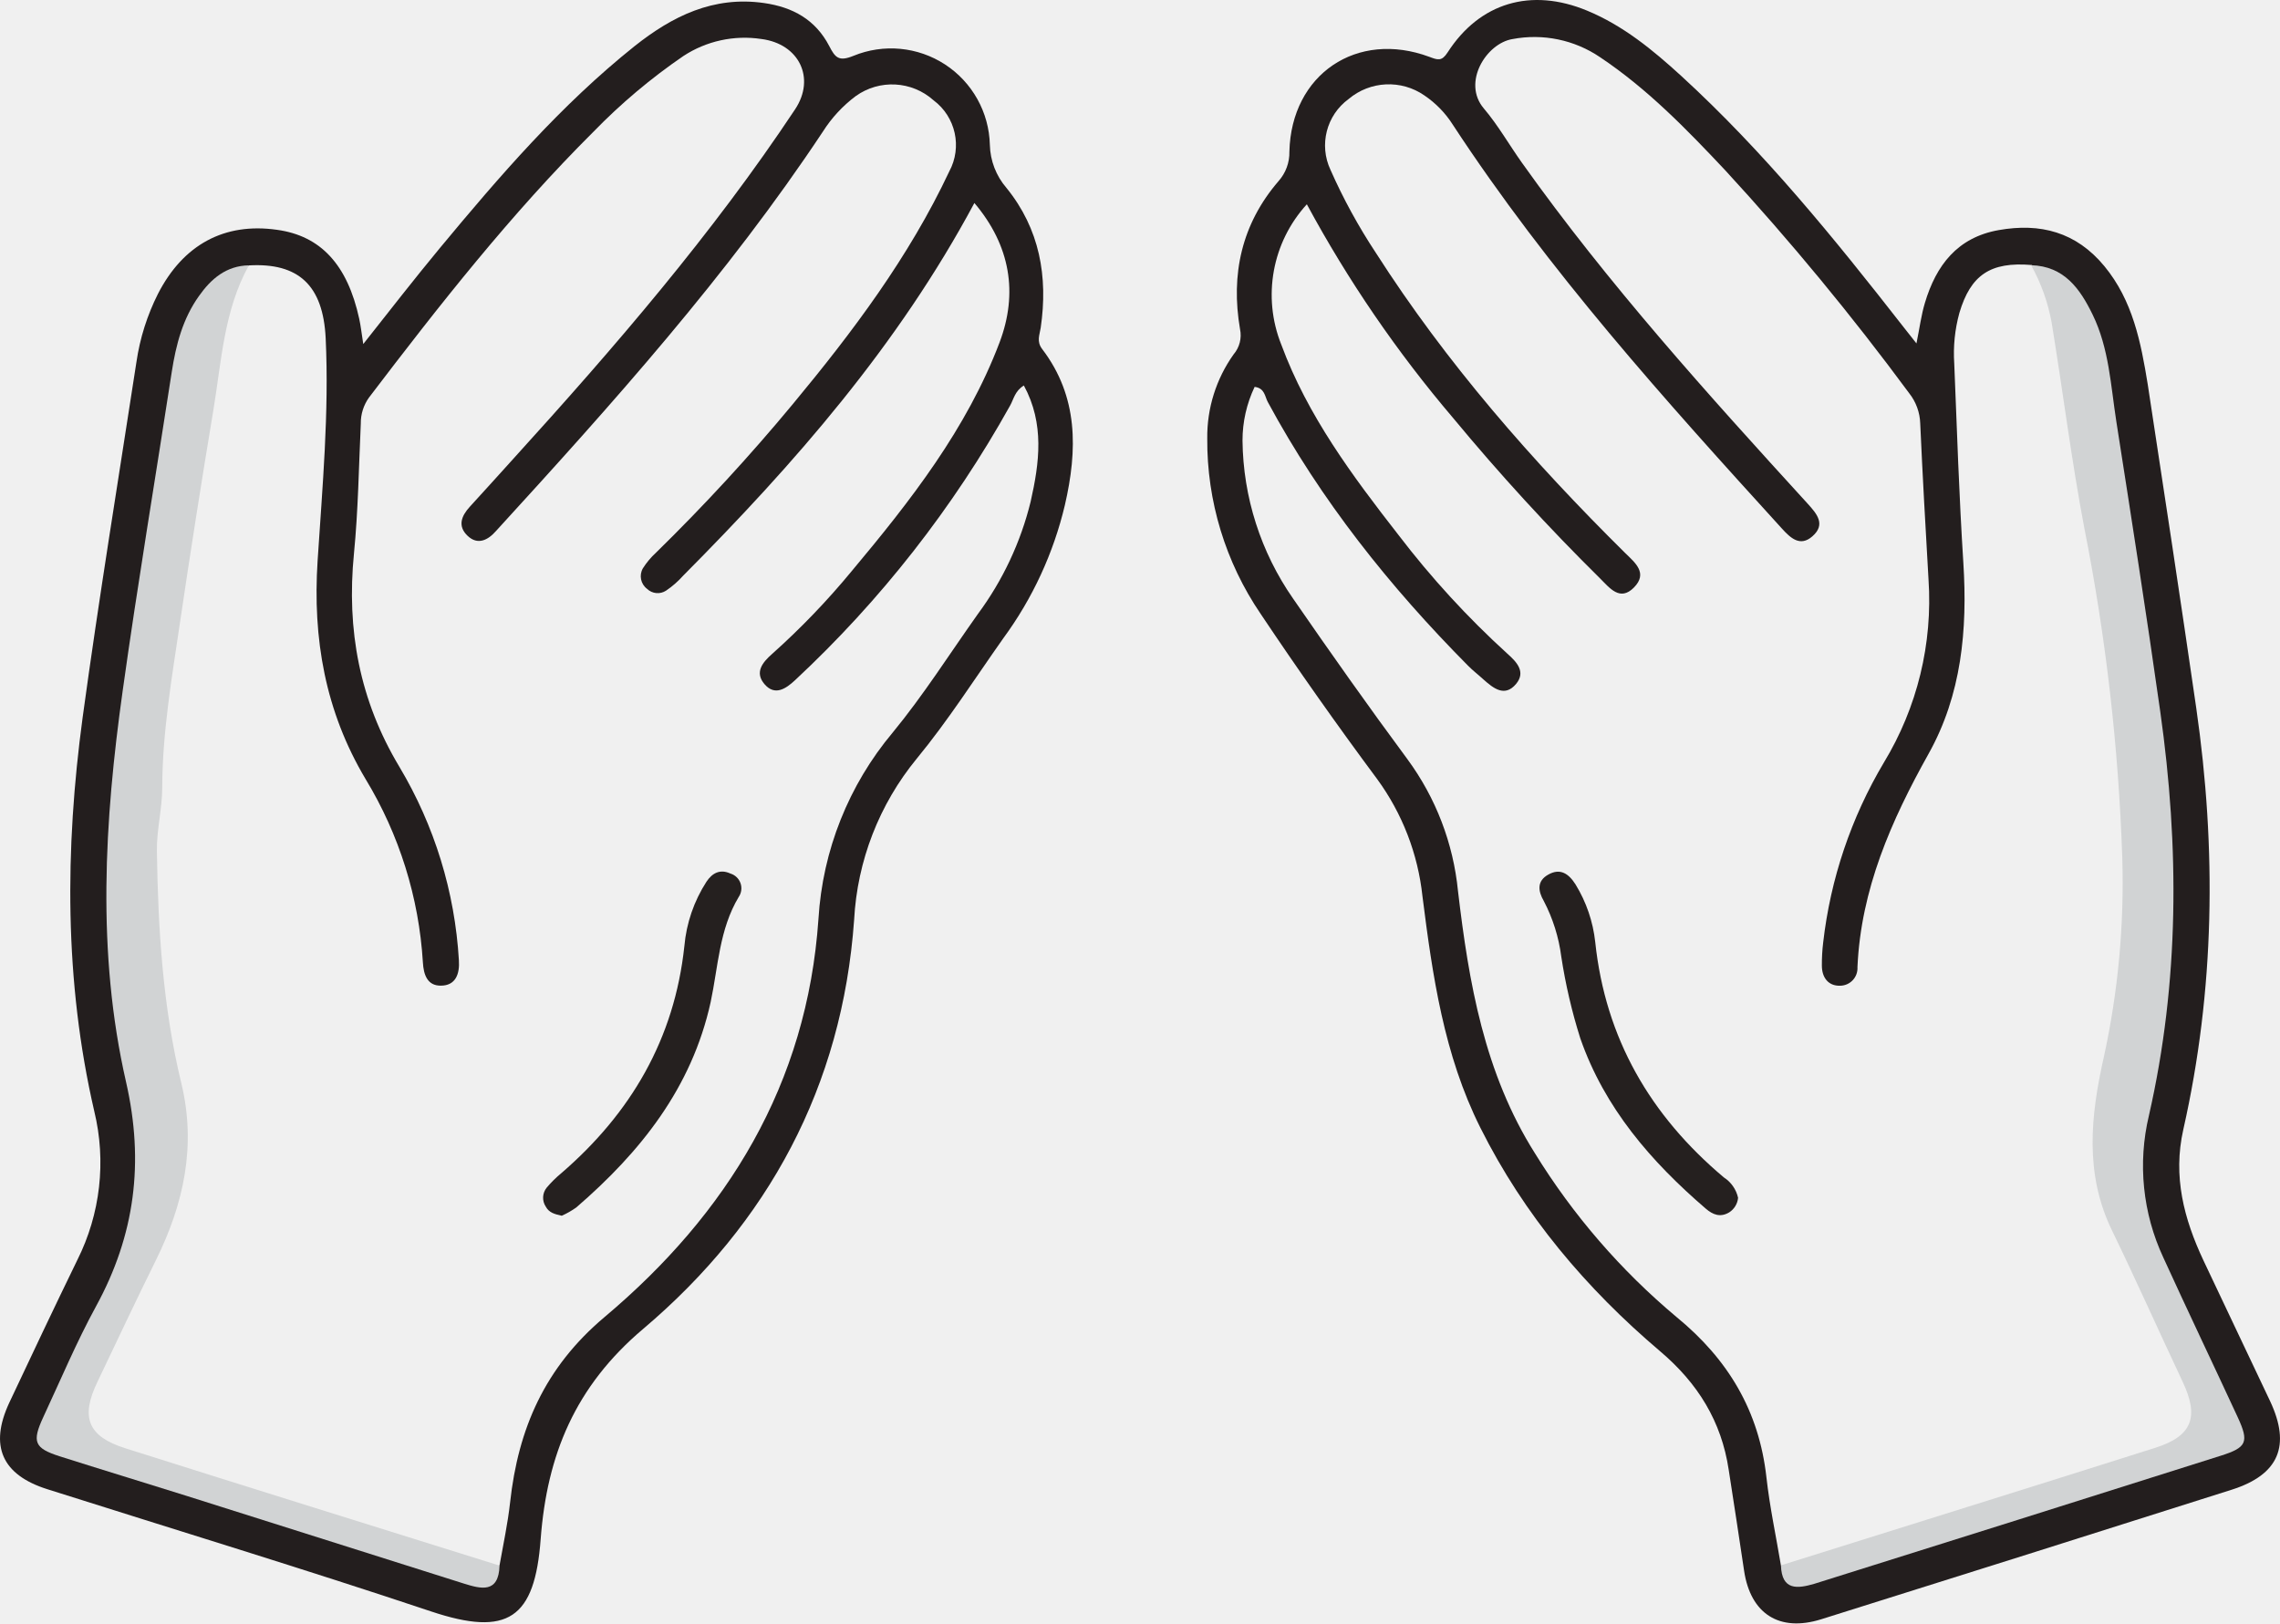
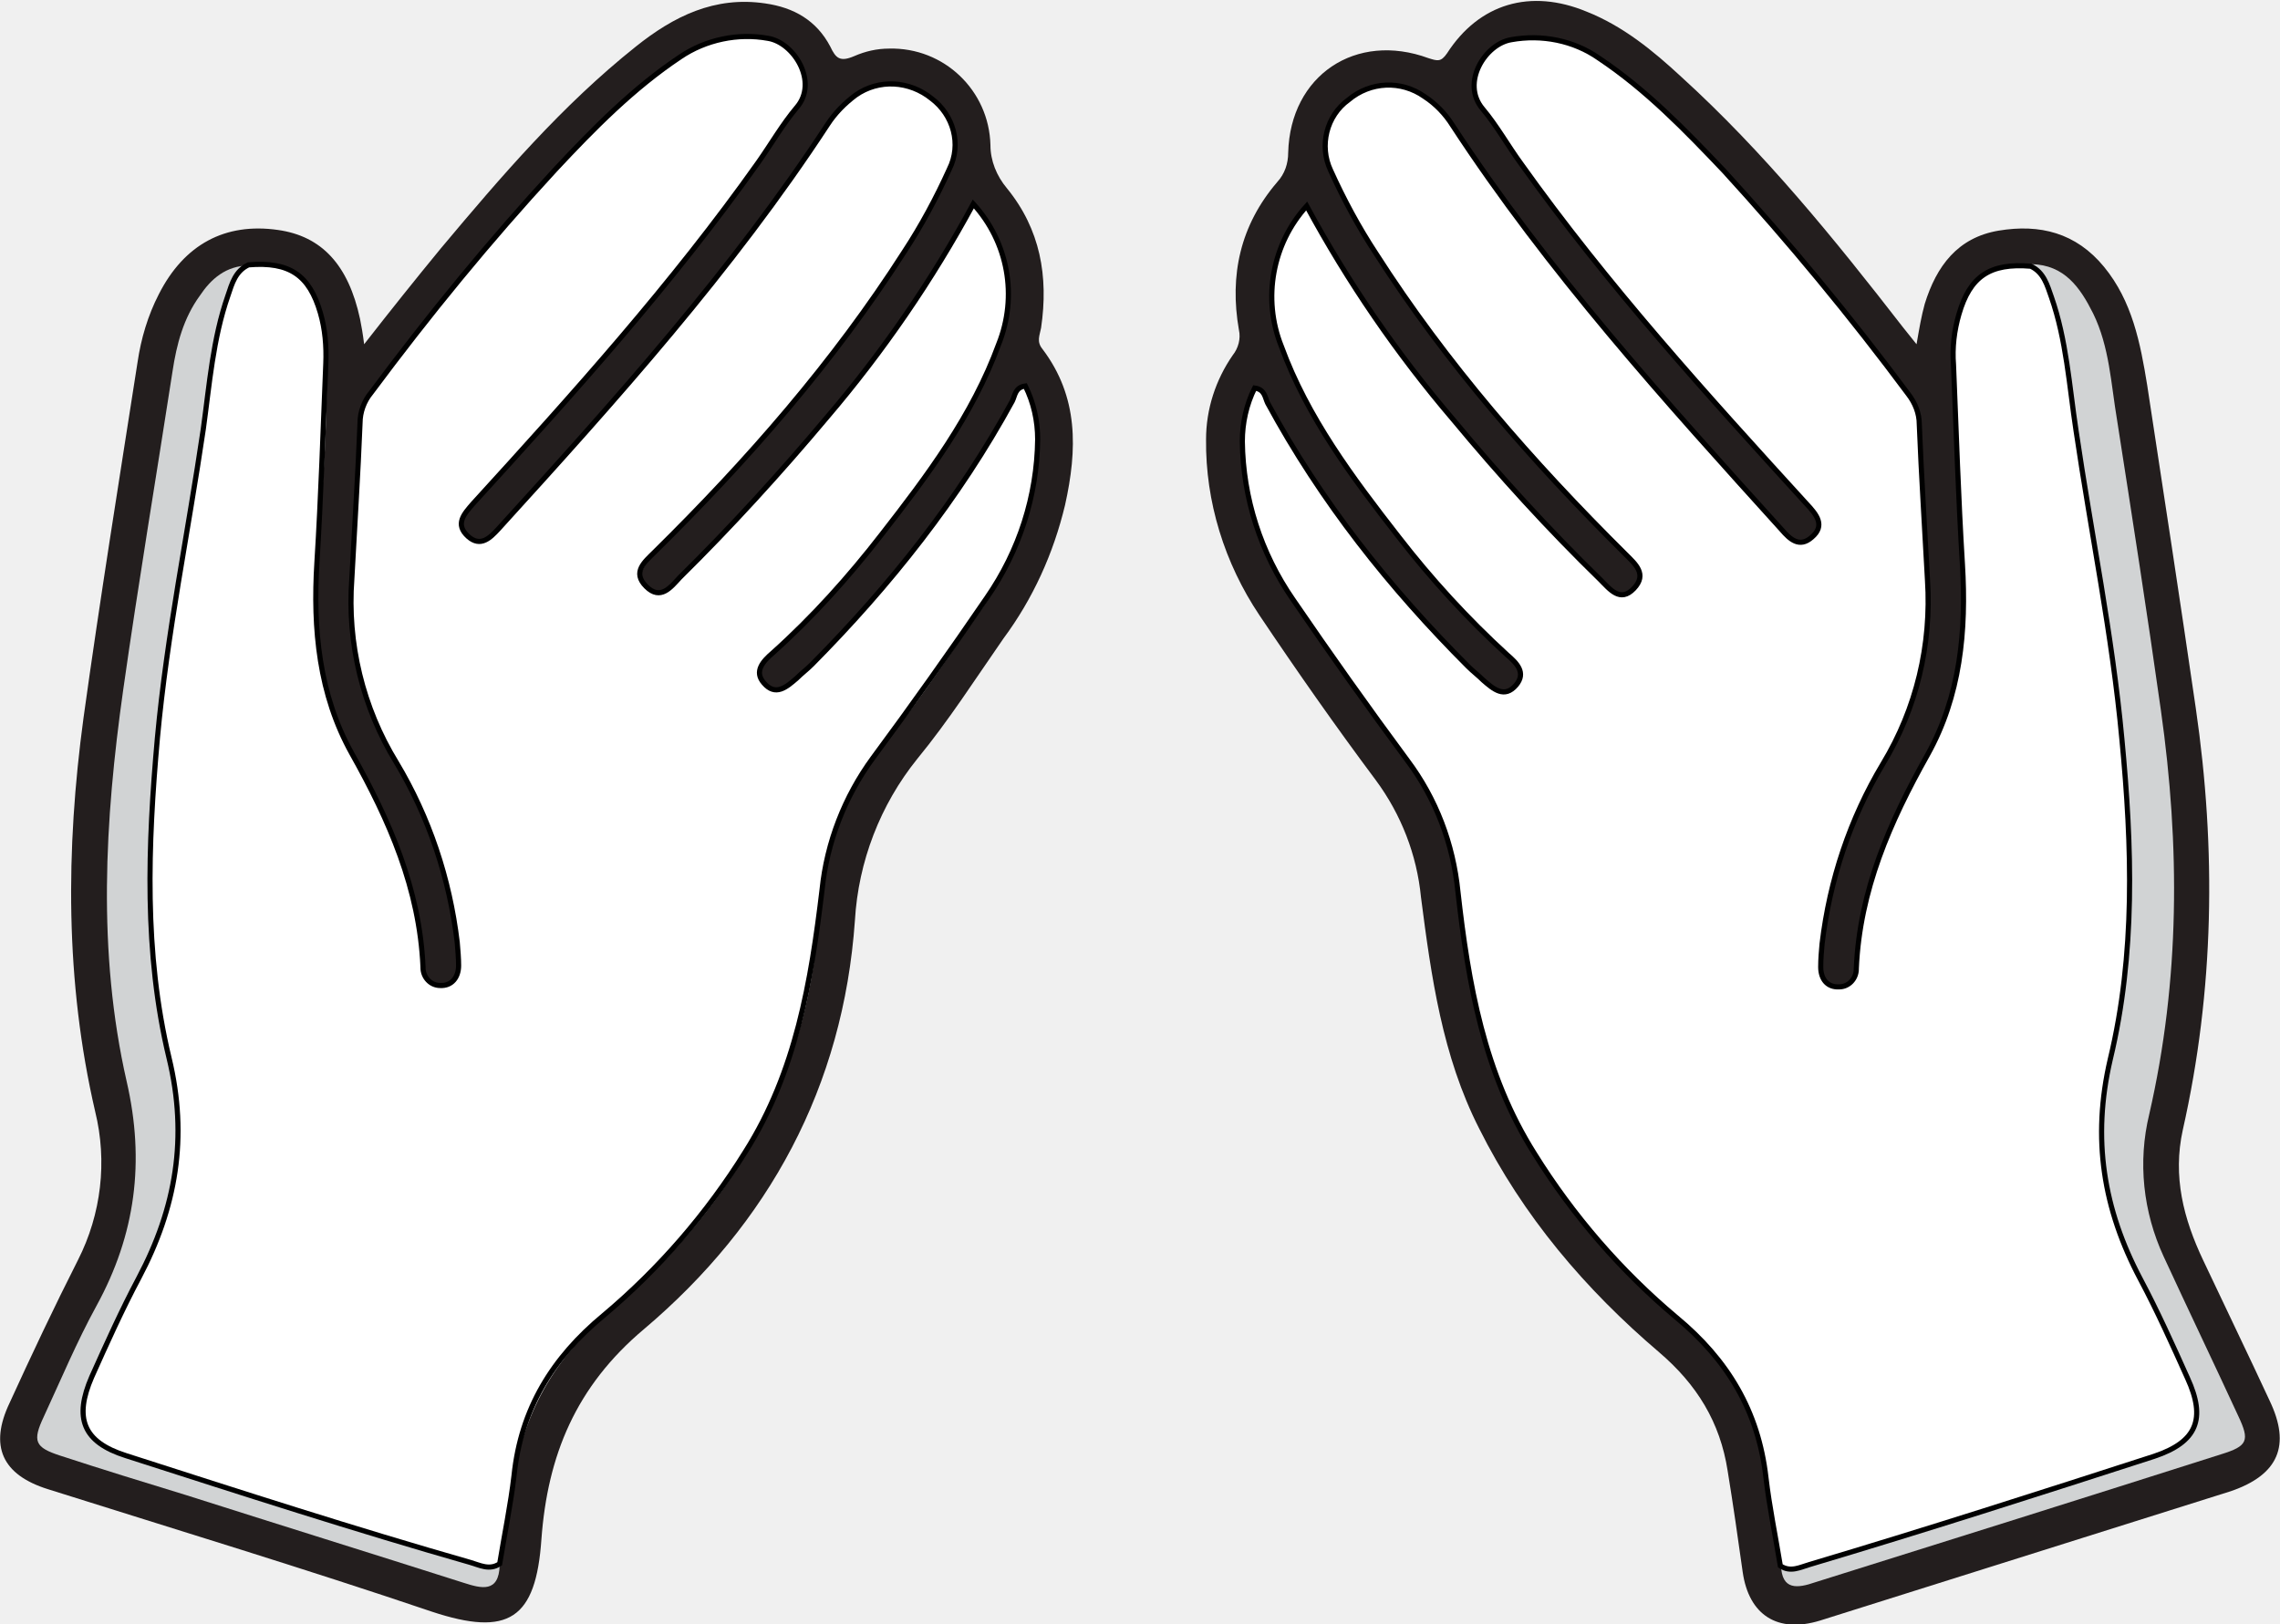
- <svg xmlns="http://www.w3.org/2000/svg" id="Layer_1" data-name="Layer 1" viewBox="0 0 333.09 237.2">
-   <path d="M340.72,218.36c-3.22-6.85-6.51-13.68-9.73-20.54-2.85-6.07-4.49-12.27-2.95-19.12,4.61-20.41,4.87-41,1.89-61.64-2.28-15.76-4.68-31.5-7.08-47.24-1-6.17-2.19-12.26-6.33-17.28s-9.39-6.35-15.44-5.28-9.15,5.15-10.79,10.65c-.53,1.76-.76,3.6-1.23,5.91l-1.95-2.47c-10.05-12.88-20.34-25.56-32.43-36.63-4.15-3.79-8.49-7.36-13.75-9.53-8.19-3.39-15.68-1.16-20.36,6.1-.86,1.34-1.43,1.12-2.66.66-10.59-3.94-20.18,2.54-20.46,13.83a6.27,6.27,0,0,1-1.59,4.33c-5.39,6.26-7,13.62-5.62,21.63a4.29,4.29,0,0,1-.94,3.68,20.77,20.77,0,0,0-3.85,12.27,45,45,0,0,0,7.81,25.66q8.19,12.25,17,24.11a35.36,35.36,0,0,1,6.63,17.14c1.47,11.6,3.12,23.16,8.46,33.82,6.4,12.8,15.46,23.5,26.28,32.68,5.51,4.67,8.94,10.24,10,17.3.77,4.91,1.51,9.84,2.25,14.76.94,6.28,5.14,9,11.27,7.08q30-9.41,60-18.94C342,229.11,343.79,224.89,340.72,218.36Zm-16.91,8c-16.72,5.39-33.45,10.78-50.27,15.83-1.38.41-2.81,1.23-4.28.19-.72-4.3-1.64-8.57-2.12-12.89-1.08-9.69-5.59-17.23-13.13-23.41a98.79,98.79,0,0,1-20.69-23.93c-7.4-11.72-9.66-24.92-11.24-38.32a38.94,38.94,0,0,0-7.38-19.25C209,116.88,203.44,109,198,101.12A41.2,41.2,0,0,1,190.6,78a18.23,18.23,0,0,1,1.77-7.83c1.49.18,1.49,1.41,1.92,2.2,7.75,14.37,17.82,27,29.26,38.54.7.71,1.5,1.32,2.24,2,1.46,1.3,3.12,2.65,4.78.66,1.46-1.76.09-3.21-1.29-4.43a130.56,130.56,0,0,1-15.9-17.34C206.65,83.17,200.1,74.37,196.27,64A19.59,19.59,0,0,1,200,43.49a180.36,180.36,0,0,0,21.38,31.24,317.2,317.2,0,0,0,21.46,23.43c1.39,1.38,2.9,3.41,4.95,1.32s.2-3.59-1.25-5C232.92,81,220.39,66.7,210.06,50.55a82.51,82.51,0,0,1-6.61-12.1,8.4,8.4,0,0,1,2.65-10.34,9.11,9.11,0,0,1,11.08-.52,14.54,14.54,0,0,1,4.13,4.25c14,21.38,31,40.24,48.11,59.05,1.24,1.36,2.64,2.69,4.43,1.12,2-1.74.66-3.29-.67-4.76-14.6-16-29.16-32.11-41.75-49.82-1.88-2.64-3.49-5.49-5.58-7.95-3.2-3.77.35-9.5,4.19-10.13A17.09,17.09,0,0,1,242.84,22c6.9,4.61,12.63,10.51,18.27,16.51A391.09,391.09,0,0,1,288,71.1a7.48,7.48,0,0,1,1.61,4.42c.34,7.59.77,15.18,1.21,22.77a45.67,45.67,0,0,1-6.52,26.77,66.16,66.16,0,0,0-8.87,26.31,26.93,26.93,0,0,0-.19,3.36c0,1.75.95,3,2.68,2.94a2.56,2.56,0,0,0,2.52-2.72c.51-11.38,4.93-21.4,10.39-31.17,4.82-8.62,5.7-18.13,5.08-27.89s-.94-19.42-1.33-29.13a22.35,22.35,0,0,1,.75-7.4c1.65-5.54,4.52-7.5,10.54-7,1.89.92,2.38,2.77,3,4.54,2.16,6.3,2.64,12.92,3.57,19.45,2.16,15,5.29,29.94,6.71,45.1,1.47,15.69,2,31.43-1.66,46.8-2.73,11.56-1,21.91,4.42,32.07,2.53,4.72,4.74,9.61,6.89,14.52C331.41,220.86,330.1,224.31,323.81,226.34Z" transform="translate(-9.08 -13.64)" style="fill:#231e1e" />
-   <path d="M269.26,242.36c18.23-5.72,36.47-11.4,54.68-17.17,5.41-1.71,6.45-4.5,4-9.67-3.44-7.31-6.73-14.69-10.27-22-4.09-8.35-3.17-16.85-1.23-25.46A119.28,119.28,0,0,0,319.13,139a300.2,300.2,0,0,0-5.55-48.22c-1.89-9.95-3.13-20-4.77-30a27.26,27.26,0,0,0-3-8.39c4.83.14,7.15,3.44,9,7.25,2.39,4.91,2.63,10.33,3.45,15.59,2.21,14.13,4.42,28.25,6.42,42.41,2.79,19.75,2.8,39.45-1.66,59a31.71,31.71,0,0,0,2.11,20.76c3.56,7.8,7.26,15.53,10.86,23.31,1.68,3.64,1.35,4.43-2.49,5.64q-29.65,9.39-59.33,18.7C271.68,245.78,269.38,246.08,269.26,242.36Z" transform="translate(-9.08 -13.64)" style="fill:#d1d3d4" />
-   <path d="M161.34,64.65c-.86-1.13-.38-2.05-.22-3.13,1.09-7.47-.15-14.44-5-20.42a10,10,0,0,1-2.43-6.3,14.44,14.44,0,0,0-19.93-13c-2.14.87-2.66.27-3.54-1.44-2-3.84-5.31-5.68-9.54-6.28-7.39-1.05-13.37,1.92-18.89,6.3C91,29,82.08,39.35,73.32,49.91c-3.7,4.47-7.26,9.05-11.17,14-.25-1.58-.36-2.65-.59-3.69-1.72-7.9-5.62-12.12-12-13-7.67-1.1-13.71,2.14-17.41,9.37a32.58,32.58,0,0,0-3.13,9.9c-2.67,17.34-5.5,34.65-7.87,52C18.56,137.69,18.46,157,22.85,176a31.77,31.77,0,0,1-2.47,21.74c-3.37,6.92-6.66,13.88-9.94,20.85C7.49,224.9,9.35,229.14,16,231.24c18.7,5.93,37.47,11.64,56.07,17.86,11.21,3.74,15.15,1.05,16-10.61.93-12.23,5-22.26,15-30.7,18.22-15.44,29.06-35.4,30.79-59.74A40.51,40.51,0,0,1,143,124.5c4.58-5.56,8.48-11.69,12.65-17.59a53.85,53.85,0,0,0,9-19.47C166.51,79.38,166.63,71.6,161.34,64.65Zm-1.69,22.28a46,46,0,0,1-7.72,16.44c-4.11,5.79-7.92,11.82-12.42,17.29a46.78,46.78,0,0,0-10.86,27.25C127,172.06,115.34,191,97.38,206.1c-8.72,7.35-12.6,16.3-13.78,27.08-.34,3.08-1,6.12-1.54,9.18-1.32,1-2.66.33-3.93-.06-17-5.26-34-10.52-51-16.07-6-2-7.17-5.43-4.66-11.38,3-7.13,6.73-13.91,9.87-21a33.62,33.62,0,0,0,2.14-21.52,141.39,141.39,0,0,1-3.42-35.62c.61-16.45,3-32.72,6-48.91,1.47-8.1,2.21-16.31,3.75-24.38.76-3.93.93-8.27,4.63-11,7.22-.41,10.85,2.87,11.22,10.66.51,10.85-.48,21.68-1.18,32.49-.74,11.4,1.11,22,7,31.89a58.45,58.45,0,0,1,8.38,26.79c.1,1.84.67,3.43,2.62,3.41,2.16,0,2.78-1.7,2.64-3.71a62.2,62.2,0,0,0-8.69-28.26c-5.82-9.7-7.74-20-6.64-31.16.62-6.32.71-12.69,1-19A6.37,6.37,0,0,1,63,71.71C73.28,58.2,83.74,44.88,95.78,32.89a86.23,86.23,0,0,1,13.13-11.06,16.32,16.32,0,0,1,11.41-2.49c5.51.71,7.94,5.72,4.92,10.27-12.1,18.23-26.34,34.73-41,50.88-2.17,2.4-4.34,4.81-6.53,7.2-1.23,1.35-1.81,2.82-.32,4.24s3,.62,4.16-.71c17-18.6,33.8-37.31,47.76-58.37a19.52,19.52,0,0,1,4.79-5.17,9.09,9.09,0,0,1,11.37.62,8.14,8.14,0,0,1,2.29,10.39c-5.88,12.5-14.1,23.44-22.86,34a283.44,283.44,0,0,1-20,21.72A11.41,11.41,0,0,0,103,96.68a2.31,2.31,0,0,0,.61,3,2.23,2.23,0,0,0,2.78.26,13.39,13.39,0,0,0,2.51-2.2c16.28-16.38,31.4-33.66,42.53-54.44,5.27,6.22,6.4,13.18,3.68,20.37-4.78,12.62-13,23.14-21.58,33.39a110.14,110.14,0,0,1-11.64,12.12c-1.42,1.25-2.61,2.71-1.11,4.44s3.09.68,4.46-.6a163.77,163.77,0,0,0,31.42-40.14c.52-.93.69-2.12,2-2.91C161.7,75.57,160.93,81.26,159.65,86.93Z" transform="translate(-9.08 -13.64)" style="fill:#231e1e" />
-   <path d="M45.44,52.41c-3.65,6.59-4,14-5.19,21.17q-2.59,15.54-4.89,31.13c-1.18,8-2.55,15.9-2.58,24,0,3.13-.82,6.15-.78,9.25.17,11.41.86,22.78,3.56,33.91,2.23,9.18.37,17.67-3.71,25.92-2.92,5.9-5.72,11.87-8.56,17.82-2.46,5.13-1.37,7.92,4.08,9.64,18.21,5.77,36.46,11.44,54.69,17.15-.13,4.1-2.71,3.41-5.23,2.62Q56.55,238.62,36.3,232.2c-6.16-1.94-12.35-3.81-18.5-5.77-3.71-1.19-4.08-2.1-2.39-5.74,2.52-5.41,4.84-10.94,7.69-16.16,5.7-10.42,7.07-21.06,4.4-32.77-4.33-18.95-3.17-38.15-.49-57.24C29.18,99,31.78,83.53,34.17,68c.62-4,1.61-7.81,4-11.14C39.91,54.4,42.12,52.47,45.44,52.41Z" transform="translate(-9.08 -13.64)" style="fill:#d1d3d4" />
-   <path d="M263,188.66a2.84,2.84,0,0,1-1.3,2.13c-1.31.78-2.39.33-3.4-.53-8-6.88-14.8-14.7-18.35-24.9a79.22,79.22,0,0,1-2.78-11.94,24.21,24.21,0,0,0-2.55-8.12c-.88-1.51-1-2.94.64-3.86,1.75-1,3-.15,4,1.44a20.27,20.27,0,0,1,2.87,8.4c1.49,14.11,8.06,25.37,18.79,34.4A4.77,4.77,0,0,1,263,188.66Z" transform="translate(-9.08 -13.64)" style="fill:#25201f" />
-   <path d="M91.15,191.28c-1.05-.23-1.86-.45-2.33-1.32a2.35,2.35,0,0,1,.13-2.79,16.67,16.67,0,0,1,2.11-2.09c10.2-8.79,16.55-19.64,18-33.19a20.73,20.73,0,0,1,3.23-9.42c.85-1.28,2-1.88,3.5-1.19A2.25,2.25,0,0,1,117,144.7c-2.85,4.75-3,10.2-4.1,15.37-2.76,12.52-10.22,21.87-19.63,30A12.44,12.44,0,0,1,91.15,191.28Z" transform="translate(-9.08 -13.64)" style="fill:#25201f" />
+ <svg xmlns="http://www.w3.org/2000/svg" version="1.1" id="Layer_1" x="0px" y="0px" viewBox="0 0 333.1 237.2" style="enable-background:new 0 0 333.1 237.2;" xml:space="preserve">
+   <style type="text/css">
+ 	.st0{fill:#231E1E;}
+ 	.st1{fill:#D1D3D4;}
+ 	.st2{fill:#25201F;}
+ 	.st3{fill:#FFFFFF;stroke:#000000;stroke-width:0.75;stroke-miterlimit:10;}
+ </style>
+   <path class="st0" d="M331.6,204.7c-3.2-6.9-6.5-13.7-9.7-20.5c-2.9-6.1-4.5-12.3-3-19.1c4.6-20.4,4.9-41,1.9-61.6  c-2.3-15.8-4.7-31.5-7.1-47.2c-1-6.2-2.2-12.3-6.3-17.3s-9.4-6.3-15.4-5.3s-9.1,5.2-10.8,10.7c-0.5,1.8-0.8,3.6-1.2,5.9l-2-2.5  c-10-12.9-20.3-25.6-32.4-36.6c-4.1-3.8-8.5-7.4-13.8-9.5c-8.2-3.4-15.7-1.2-20.4,6.1c-0.9,1.3-1.4,1.1-2.7,0.7  c-10.6-3.9-20.2,2.5-20.5,13.8c0,1.6-0.5,3.1-1.6,4.3c-5.4,6.3-7,13.6-5.6,21.6c0.3,1.3-0.1,2.7-0.9,3.7c-2.5,3.6-3.9,7.9-3.9,12.3  c-0.1,9.1,2.7,18.1,7.8,25.7c5.5,8.2,11.1,16.2,17,24.1c3.7,5,6,10.9,6.6,17.1c1.5,11.6,3.1,23.2,8.5,33.8  c6.4,12.8,15.5,23.5,26.3,32.7c5.5,4.7,8.9,10.2,10,17.3c0.8,4.9,1.5,9.8,2.2,14.8c0.9,6.3,5.1,9,11.3,7.1c20-6.3,40-12.6,60-18.9  C332.9,215.5,334.7,211.2,331.6,204.7z M314.7,212.7c-16.7,5.4-33.5,10.8-50.3,15.8c-1.4,0.4-2.8,1.2-4.3,0.2  c-0.7-4.3-1.6-8.6-2.1-12.9c-1.1-9.7-5.6-17.2-13.1-23.4c-8.1-6.8-15.1-14.9-20.7-23.9c-7.4-11.7-9.7-24.9-11.2-38.3  c-0.7-7-3.2-13.6-7.4-19.2c-5.7-7.7-11.3-15.6-16.7-23.5c-4.7-6.8-7.3-14.8-7.4-23.1c0-2.7,0.6-5.4,1.8-7.8c1.5,0.2,1.5,1.4,1.9,2.2  c7.8,14.4,17.8,27,29.3,38.5c0.7,0.7,1.5,1.3,2.2,2c1.5,1.3,3.1,2.7,4.8,0.7c1.5-1.8,0.1-3.2-1.3-4.4c-5.8-5.3-11.1-11.1-15.9-17.3  c-6.7-8.6-13.3-17.4-17.1-27.8c-2.8-7-1.3-15,3.7-20.5c6,11.1,13.2,21.6,21.4,31.2c6.8,8.2,13.9,16,21.5,23.4  c1.4,1.4,2.9,3.4,4.9,1.3s0.2-3.6-1.2-5c-13.6-13.5-26.1-27.8-36.5-43.9c-2.5-3.8-4.7-7.9-6.6-12.1c-1.7-3.6-0.6-8,2.6-10.3  c3.2-2.7,7.7-2.9,11.1-0.5c1.7,1.1,3.1,2.6,4.1,4.3c14,21.4,31,40.2,48.1,59.1c1.2,1.4,2.6,2.7,4.4,1.1c2-1.7,0.7-3.3-0.7-4.8  c-14.6-16-29.2-32.1-41.8-49.8c-1.9-2.6-3.5-5.5-5.6-8c-3.2-3.8,0.4-9.5,4.2-10.1c4.4-0.8,9.1,0.1,12.8,2.7  c6.9,4.6,12.6,10.5,18.3,16.5c9.5,10.4,18.5,21.3,26.9,32.6c1,1.3,1.6,2.8,1.6,4.4c0.3,7.6,0.8,15.2,1.2,22.8  c0.6,9.4-1.6,18.7-6.5,26.8c-4.8,8-7.8,17-8.9,26.3c-0.1,1.1-0.2,2.2-0.2,3.4c0,1.8,1,3,2.7,2.9c1.4,0,2.5-1.2,2.5-2.6  c0,0,0-0.1,0-0.1c0.5-11.4,4.9-21.4,10.4-31.2c4.8-8.6,5.7-18.1,5.1-27.9s-0.9-19.4-1.3-29.1c-0.2-2.5,0.1-5,0.8-7.4  c1.6-5.5,4.5-7.5,10.5-7c1.9,0.9,2.4,2.8,3,4.5c2.2,6.3,2.6,12.9,3.6,19.5c2.2,15,5.3,29.9,6.7,45.1c1.5,15.7,2,31.4-1.7,46.8  c-2.7,11.6-1,21.9,4.4,32.1c2.5,4.7,4.7,9.6,6.9,14.5C322.3,207.2,321,210.7,314.7,212.7L314.7,212.7z" />
+   <path class="st1" d="M260.2,228.7c18.2-5.7,36.5-11.4,54.7-17.2c5.4-1.7,6.5-4.5,4-9.7c-3.4-7.3-6.7-14.7-10.3-22  c-4.1-8.4-3.2-16.9-1.2-25.5c2.1-9.5,3-19.3,2.7-29.1c-0.5-16.2-2.4-32.3-5.5-48.2c-1.9-9.9-3.1-20-4.8-30c-0.5-2.9-1.5-5.8-3-8.4  c4.8,0.1,7.1,3.4,9,7.2c2.4,4.9,2.6,10.3,3.5,15.6c2.2,14.1,4.4,28.2,6.4,42.4c2.8,19.8,2.8,39.4-1.7,59c-1.7,7-0.9,14.3,2.1,20.8  c3.6,7.8,7.3,15.5,10.9,23.3c1.7,3.6,1.4,4.4-2.5,5.6c-19.8,6.3-39.5,12.5-59.3,18.7C262.6,232.1,260.3,232.4,260.2,228.7z" />
+   <path class="st0" d="M152.3,51c-0.9-1.1-0.4-2-0.2-3.1c1.1-7.5-0.1-14.4-5-20.4c-1.5-1.8-2.4-4-2.4-6.3c-0.2-8-6.8-14.3-14.8-14.1  c-1.8,0-3.5,0.4-5.1,1.1c-2.1,0.9-2.7,0.3-3.5-1.4c-2-3.8-5.3-5.7-9.5-6.3c-7.4-1.1-13.4,1.9-18.9,6.3c-10.8,8.6-19.7,19-28.5,29.5  c-3.7,4.5-7.3,9-11.2,14c-0.2-1.6-0.4-2.7-0.6-3.7c-1.7-7.9-5.6-12.1-12-13c-7.7-1.1-13.7,2.1-17.4,9.4c-1.6,3.1-2.6,6.5-3.1,9.9  c-2.7,17.3-5.5,34.7-7.9,52c-2.6,19.2-2.7,38.5,1.7,57.5c1.8,7.3,0.9,15-2.5,21.7C7.9,191,4.6,198,1.4,205c-3,6.3-1.1,10.5,5.6,12.6  c18.7,5.9,37.5,11.6,56.1,17.9c11.2,3.7,15.2,1.1,16-10.6c0.9-12.2,5-22.3,15-30.7c18.2-15.4,29.1-35.4,30.8-59.7  c0.5-8.6,3.7-16.9,9.1-23.6c4.6-5.6,8.5-11.7,12.6-17.6c4.3-5.8,7.3-12.4,9-19.5C157.4,65.7,157.6,58,152.3,51z M150.6,73.3  c-1.5,5.9-4.1,11.5-7.7,16.4c-4.1,5.8-7.9,11.8-12.4,17.3c-6.4,7.7-10.3,17.2-10.9,27.2c-1.6,24.1-13.3,43.1-31.3,58.2  c-8.7,7.4-12.6,16.3-13.8,27.1c-0.3,3.1-1,6.1-1.5,9.2c-1.3,1-2.7,0.3-3.9-0.1c-17-5.3-34-10.5-51-16.1c-6-2-7.2-5.4-4.7-11.4  c3-7.1,6.7-13.9,9.9-21c3.1-6.7,3.8-14.3,2.1-21.5C22.8,147,21.6,135,22,123.1c0.6-16.4,3-32.7,6-48.9c1.5-8.1,2.2-16.3,3.8-24.4  c0.8-3.9,0.9-8.3,4.6-11c7.2-0.4,10.8,2.9,11.2,10.7c0.5,10.9-0.5,21.7-1.2,32.5c-0.7,11.4,1.1,22,7,31.9c4.9,8.1,7.8,17.3,8.4,26.8  c0.1,1.8,0.7,3.4,2.6,3.4c2.2,0,2.8-1.7,2.6-3.7c-0.6-10-3.6-19.7-8.7-28.3c-5.8-9.7-7.7-20-6.6-31.2c0.6-6.3,0.7-12.7,1-19  c0-1.4,0.4-2.7,1.2-3.8c10.3-13.5,20.7-26.8,32.8-38.8c4-4.1,8.4-7.8,13.1-11.1c3.4-2.2,7.4-3.1,11.4-2.5c5.5,0.7,7.9,5.7,4.9,10.3  c-12.1,18.2-26.3,34.7-41,50.9c-2.2,2.4-4.3,4.8-6.5,7.2c-1.2,1.3-1.8,2.8-0.3,4.2s3,0.6,4.2-0.7c17-18.6,33.8-37.3,47.8-58.4  c1.3-2,2.9-3.8,4.8-5.2c3.5-2.5,8.2-2.2,11.4,0.6c3.2,2.4,4.2,6.8,2.3,10.4c-5.9,12.5-14.1,23.4-22.9,34c-6.3,7.6-13,14.8-20,21.7  c-0.7,0.7-1.4,1.4-1.9,2.3c-0.6,1-0.3,2.3,0.6,3c0.8,0.7,1.9,0.8,2.8,0.3c0.9-0.6,1.8-1.4,2.5-2.2c16.3-16.4,31.4-33.7,42.5-54.4  c5.3,6.2,6.4,13.2,3.7,20.4c-4.8,12.6-13,23.1-21.6,33.4c-3.6,4.3-7.5,8.4-11.6,12.1c-1.4,1.2-2.6,2.7-1.1,4.4s3.1,0.7,4.5-0.6  c12.5-11.7,23.1-25.2,31.4-40.1c0.5-0.9,0.7-2.1,2-2.9C152.6,61.9,151.8,67.6,150.6,73.3z" />
+   <path class="st1" d="M36.4,38.8c-3.7,6.6-4,14-5.2,21.2c-1.7,10.4-3.4,20.7-4.9,31.1c-1.2,8-2.5,15.9-2.6,24c0,3.1-0.8,6.1-0.8,9.2  c0.2,11.4,0.9,22.8,3.6,33.9c2.2,9.2,0.4,17.7-3.7,25.9C19.8,190,17,196,14.2,202c-2.5,5.1-1.4,7.9,4.1,9.6  c18.2,5.8,36.5,11.4,54.7,17.1c-0.1,4.1-2.7,3.4-5.2,2.6c-13.5-4.3-27-8.5-40.5-12.8c-6.2-1.9-12.4-3.8-18.5-5.8  c-3.7-1.2-4.1-2.1-2.4-5.7c2.5-5.4,4.8-10.9,7.7-16.2c5.7-10.4,7.1-21.1,4.4-32.8c-4.3-18.9-3.2-38.1-0.5-57.2  c2.2-15.5,4.8-31,7.2-46.5c0.6-4,1.6-7.8,4-11.1C30.8,40.8,33,38.8,36.4,38.8z" />
+   <path class="st2" d="M253.9,175c-0.1,0.9-0.6,1.7-1.3,2.1c-1.3,0.8-2.4,0.3-3.4-0.5c-8-6.9-14.8-14.7-18.4-24.9  c-1.2-3.9-2.2-7.9-2.8-11.9c-0.4-2.8-1.2-5.6-2.6-8.1c-0.9-1.5-1-2.9,0.6-3.9c1.8-1,3-0.1,4,1.4c1.6,2.6,2.5,5.4,2.9,8.4  c1.5,14.1,8.1,25.4,18.8,34.4C252.9,172.7,253.6,173.8,253.9,175z" />
+   <path class="st2" d="M82.1,177.6c-1.1-0.2-1.9-0.4-2.3-1.3c-0.6-0.9-0.5-2,0.1-2.8c0.6-0.8,1.3-1.5,2.1-2.1  c10.2-8.8,16.6-19.6,18-33.2c0.3-3.4,1.4-6.6,3.2-9.4c0.8-1.3,2-1.9,3.5-1.2c1.2,0.4,1.9,1.6,1.5,2.8c-0.1,0.2-0.2,0.4-0.3,0.6  c-2.8,4.8-3,10.2-4.1,15.4c-2.8,12.5-10.2,21.9-19.6,30C83.5,176.9,82.8,177.3,82.1,177.6z" />
+   <path class="st3" d="M314.7,212.8c-16.7,5.4-33.5,10.8-50.3,15.8c-1.4,0.4-2.8,1.2-4.3,0.2c-0.7-4.3-1.6-8.6-2.1-12.9  c-1.1-9.7-5.6-17.2-13.1-23.4c-8.1-6.8-15.1-14.9-20.7-23.9c-7.4-11.7-9.7-24.9-11.2-38.3c-0.7-7-3.2-13.6-7.4-19.2  c-5.7-7.7-11.3-15.6-16.7-23.5c-4.7-6.8-7.3-14.8-7.4-23.1c0-2.7,0.6-5.4,1.8-7.8c1.5,0.2,1.5,1.4,1.9,2.2  c7.8,14.4,17.8,27,29.3,38.5c0.7,0.7,1.5,1.3,2.2,2c1.5,1.3,3.1,2.7,4.8,0.7c1.5-1.8,0.1-3.2-1.3-4.4c-5.8-5.3-11.1-11.1-15.9-17.3  c-6.7-8.6-13.3-17.4-17.1-27.8c-2.8-7-1.3-15,3.7-20.5c6,11.1,13.2,21.6,21.4,31.2c6.8,8.2,13.9,16,21.5,23.4  c1.4,1.4,2.9,3.4,4.9,1.3s0.2-3.6-1.2-5C223.8,67.4,211.3,53.1,201,37c-2.5-3.8-4.7-7.9-6.6-12.1c-1.7-3.6-0.6-8,2.6-10.3  c3.2-2.7,7.7-2.9,11.1-0.5c1.7,1.1,3.1,2.6,4.1,4.2c14,21.4,31,40.2,48.1,59.1c1.2,1.4,2.6,2.7,4.4,1.1c2-1.7,0.7-3.3-0.7-4.8  c-14.6-16-29.2-32.1-41.8-49.8c-1.9-2.6-3.5-5.5-5.6-8c-3.2-3.8,0.4-9.5,4.2-10.1c4.4-0.8,9.1,0.1,12.8,2.7  c6.9,4.6,12.6,10.5,18.3,16.5c9.5,10.4,18.5,21.3,26.9,32.6c1,1.3,1.6,2.8,1.6,4.4c0.3,7.6,0.8,15.2,1.2,22.8  c0.6,9.4-1.6,18.7-6.5,26.8c-4.8,8-7.8,17-8.9,26.3c-0.1,1.1-0.2,2.2-0.2,3.4c0,1.8,1,3,2.7,2.9c1.4,0,2.5-1.2,2.5-2.6  c0,0,0-0.1,0-0.1c0.5-11.4,4.9-21.4,10.4-31.2c4.8-8.6,5.7-18.1,5.1-27.9s-0.9-19.4-1.3-29.1c-0.2-2.5,0.1-5,0.8-7.4  c1.6-5.5,4.5-7.5,10.5-7c1.9,0.9,2.4,2.8,3,4.5c2.2,6.3,2.6,12.9,3.6,19.5c2.2,15,5.3,29.9,6.7,45.1c1.5,15.7,2,31.4-1.7,46.8  c-2.7,11.6-1,21.9,4.4,32.1c2.5,4.7,4.7,9.6,6.9,14.5C322.3,207.3,321,210.7,314.7,212.8L314.7,212.8z" />
+   <path class="st3" d="M18.4,212.7c-6.3-2-7.6-5.5-5-11.5c2.2-4.9,4.4-9.8,6.9-14.5c5.4-10.2,7.2-20.5,4.4-32.1  c-3.7-15.4-3.1-31.1-1.7-46.8c1.4-15.2,4.5-30.1,6.7-45.1c0.9-6.5,1.4-13.2,3.6-19.5c0.6-1.8,1.1-3.6,3-4.5c6-0.5,8.9,1.5,10.5,7  c0.7,2.4,0.9,4.9,0.8,7.4c-0.4,9.7-0.7,19.4-1.3,29.1s0.3,19.3,5.1,27.9c5.5,9.8,9.9,19.8,10.4,31.2c0,0,0,0.1,0,0.1  c0,1.4,1.1,2.6,2.5,2.6c1.7,0.1,2.7-1.2,2.7-2.9c0-1.1-0.1-2.2-0.2-3.4c-1.1-9.3-4.1-18.3-8.9-26.3c-4.9-8-7.2-17.4-6.5-26.8  c0.4-7.6,0.9-15.2,1.2-22.8c0-1.6,0.6-3.2,1.6-4.4c8.4-11.3,17.3-22.2,26.9-32.6c5.6-6,11.4-11.9,18.3-16.5  c3.7-2.5,8.4-3.5,12.8-2.7c3.8,0.6,7.4,6.4,4.2,10.1c-2.1,2.5-3.7,5.3-5.6,8C98.2,41.5,83.7,57.6,69.1,73.6c-1.3,1.5-2.7,3-0.7,4.8  c1.8,1.6,3.2,0.2,4.4-1.1c17.1-18.8,34.1-37.7,48.1-59.1c1.1-1.7,2.5-3.1,4.1-4.3c3.4-2.4,7.9-2.1,11.1,0.5  c3.2,2.4,4.4,6.7,2.6,10.3c-1.9,4.2-4.1,8.3-6.6,12.1c-10.3,16.1-22.9,30.5-36.5,43.9c-1.4,1.4-3.3,2.9-1.2,5s3.6,0.1,4.9-1.3  c7.5-7.4,14.7-15.3,21.5-23.4c8.2-9.6,15.4-20.1,21.4-31.2c5.1,5.6,6.5,13.5,3.7,20.5c-3.8,10.4-10.4,19.2-17.1,27.8  c-4.8,6.2-10.1,12.1-15.9,17.3c-1.4,1.2-2.8,2.7-1.3,4.4c1.7,2,3.3,0.6,4.8-0.7c0.7-0.7,1.5-1.3,2.2-2  c11.4-11.5,21.5-24.2,29.3-38.5c0.4-0.8,0.4-2,1.9-2.2c1.2,2.4,1.8,5.1,1.8,7.8c-0.1,8.3-2.7,16.3-7.4,23.1  c-5.4,7.9-11,15.8-16.7,23.5c-4.1,5.6-6.7,12.3-7.4,19.2c-1.6,13.4-3.8,26.6-11.2,38.3c-5.6,9-12.6,17.1-20.7,23.9  c-7.5,6.2-12.1,13.7-13.1,23.4c-0.5,4.3-1.4,8.6-2.1,12.9c-1.5,1-2.9,0.2-4.3-0.2C51.9,223.5,35.2,218.1,18.4,212.7L18.4,212.7z" />
</svg>
